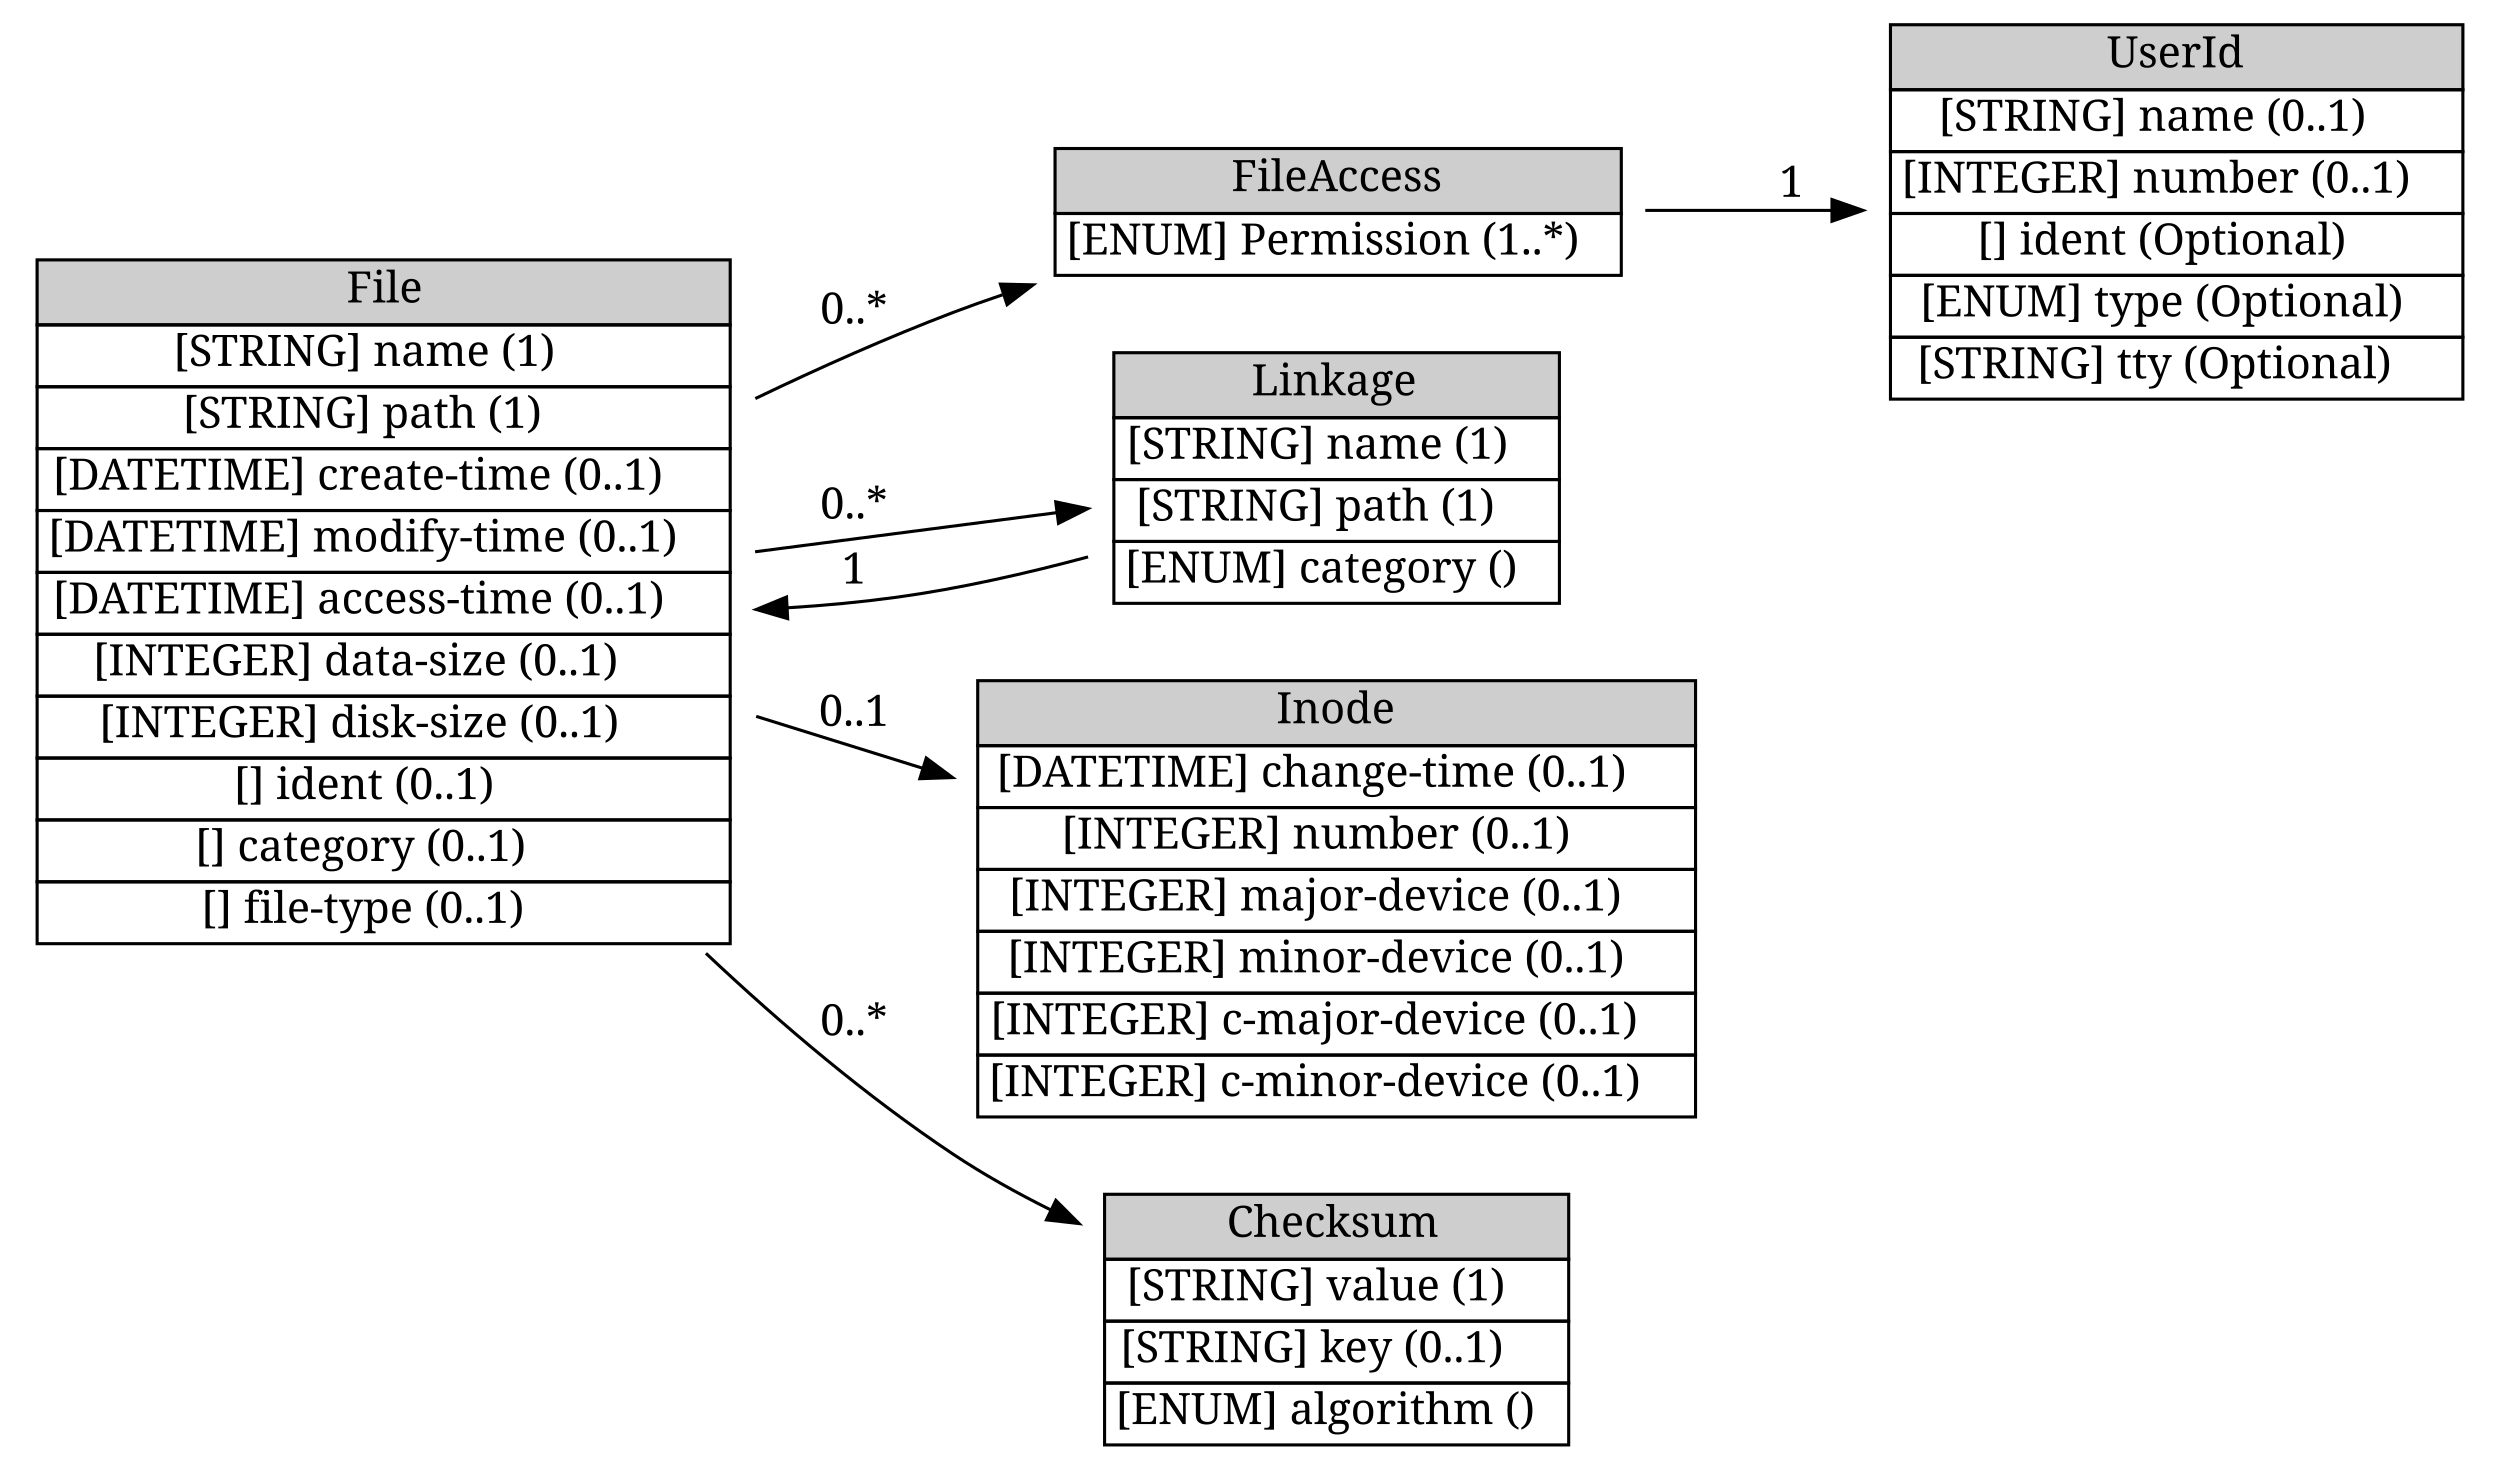
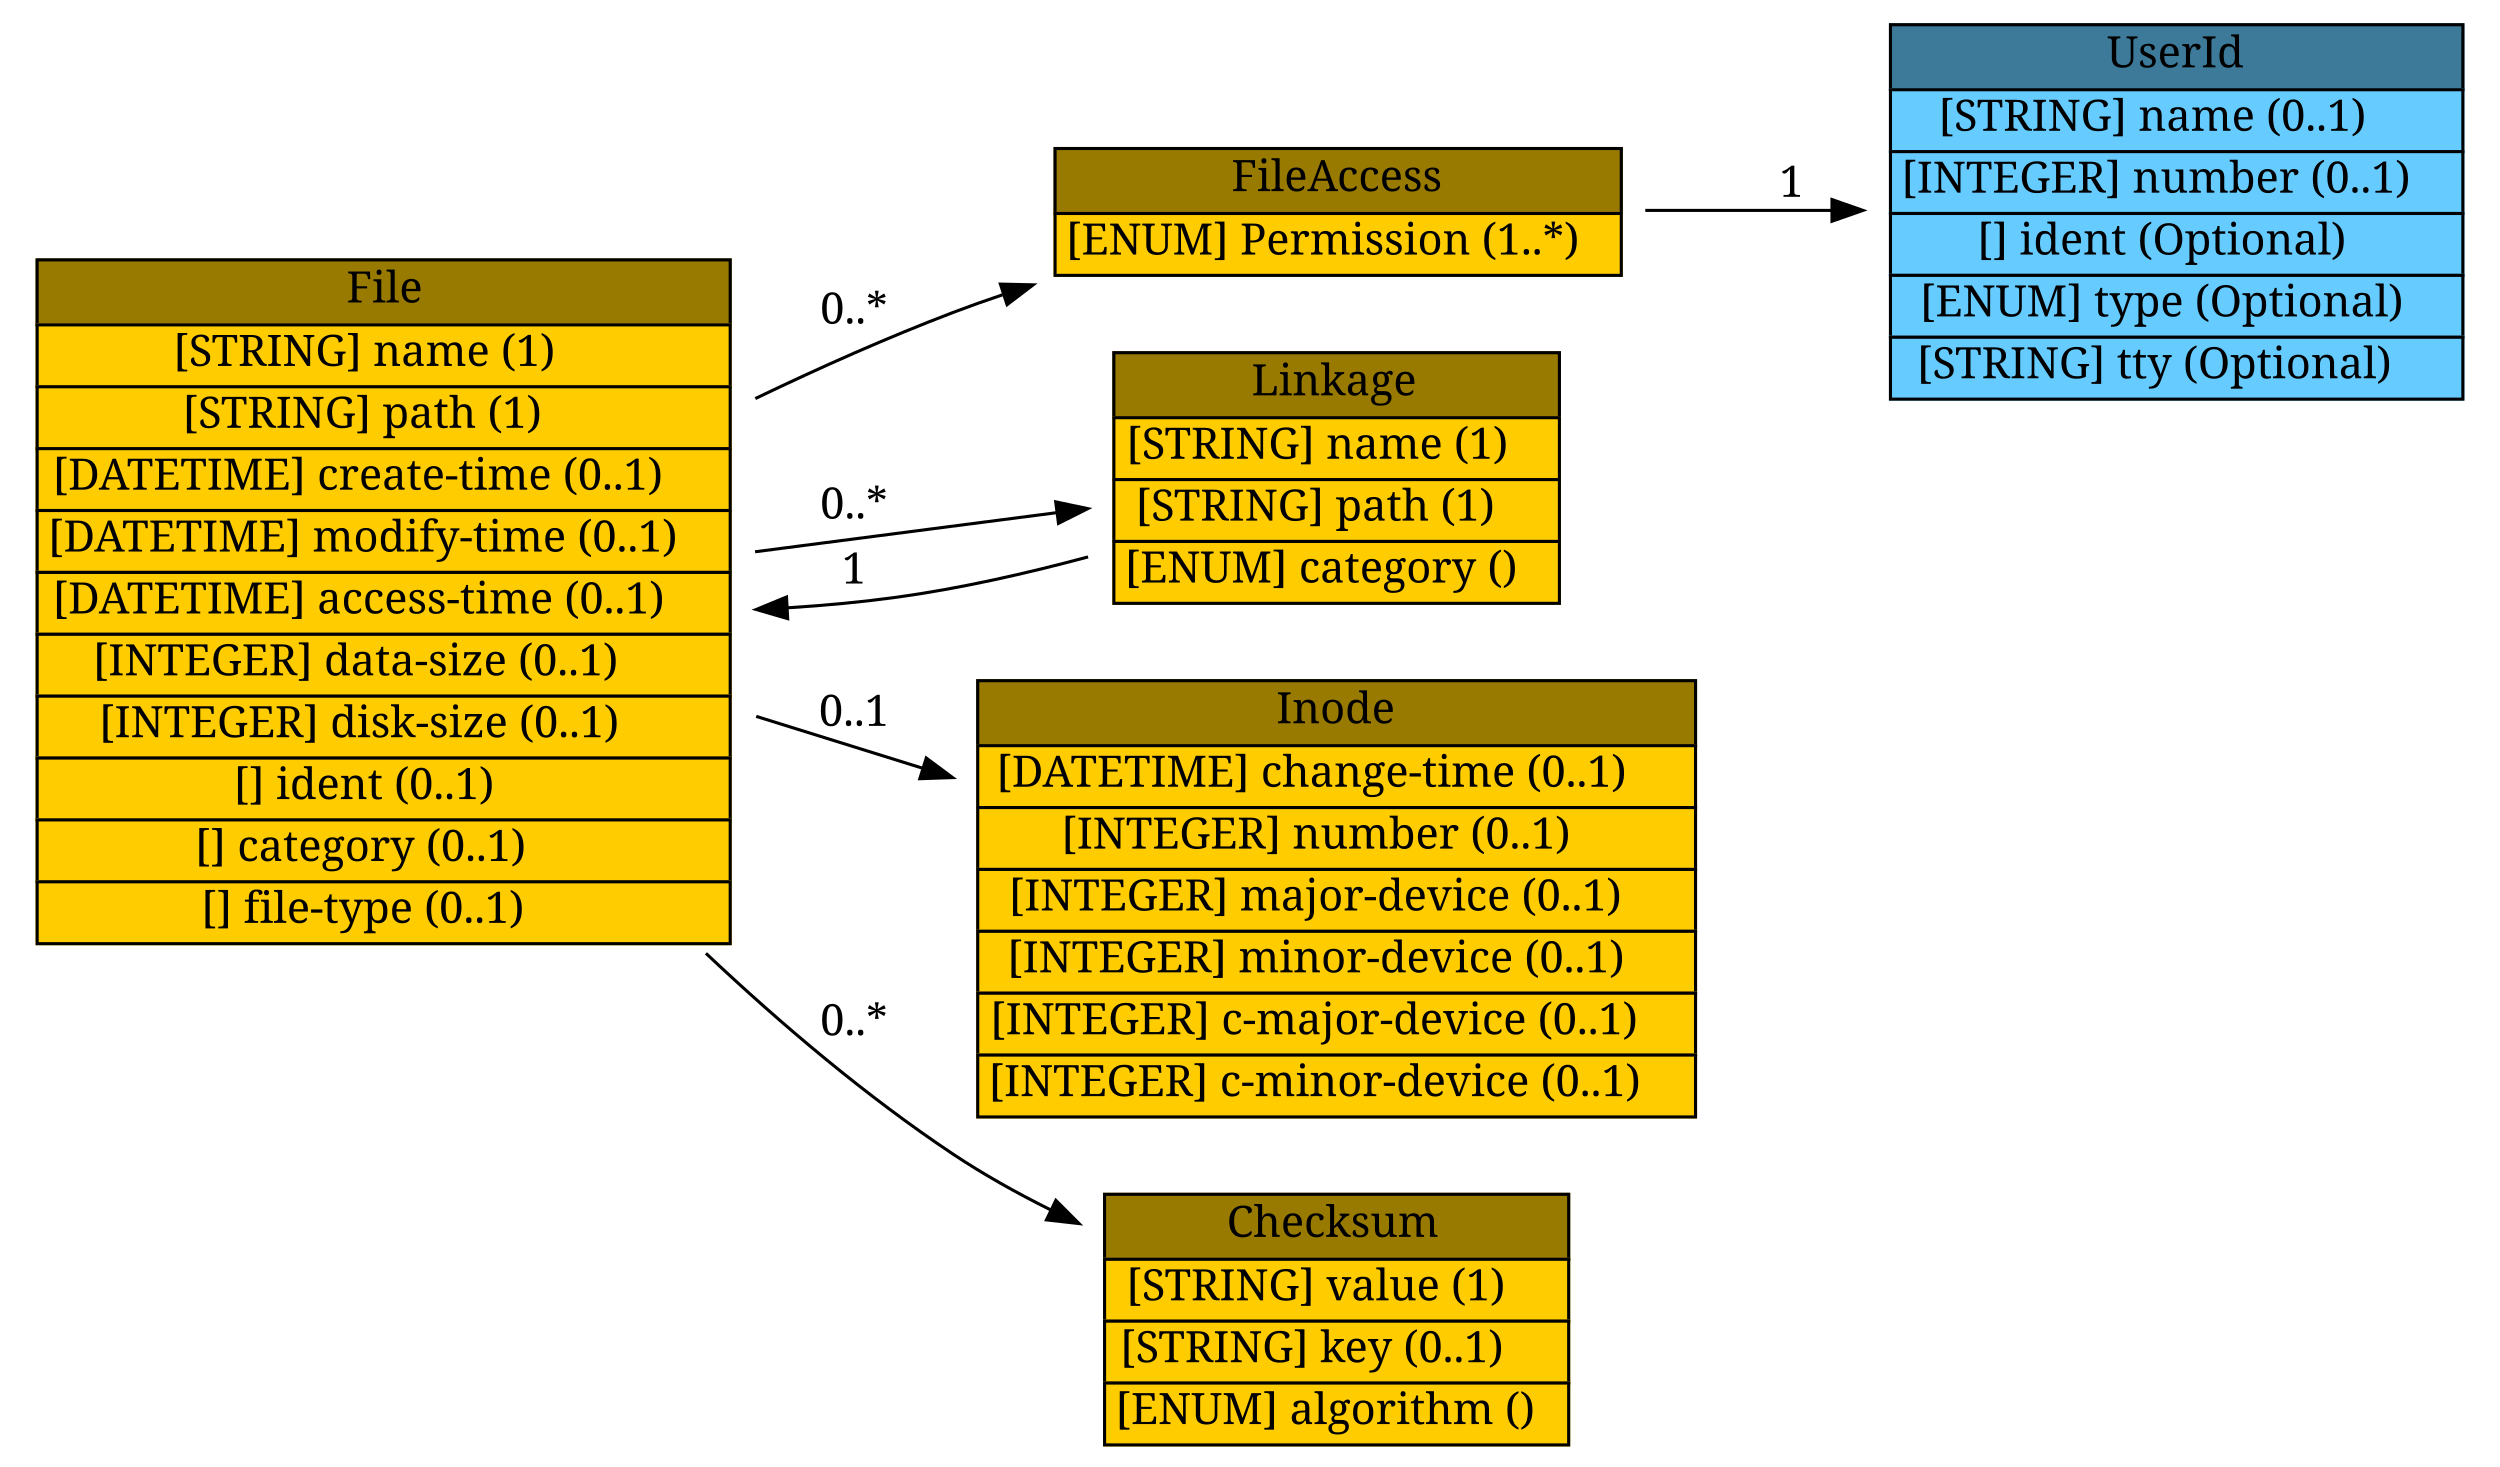
<svg xmlns="http://www.w3.org/2000/svg" xmlns:xlink="http://www.w3.org/1999/xlink" width="808pt" height="474pt" viewBox="0.00 0.00 808.00 474.00">
  <g id="graph1" class="graph" transform="scale(1 1) rotate(0) translate(4 470)">
    <polygon fill="white" stroke="white" points="-4,5 -4,-470 805,-470 805,5 -4,5" />
    <g id="node1" class="node">
      <a xlink:href="#" xlink:title="The File class provides specific information about a file or other file-like object that has been created, deleted, or modified on the target. The description can provide either the file settings prior to the event or the file settings at the time of the event, as specified using the &quot;category&quot; attribute. ">
-         <polygon fill="#cecece" stroke="#cecece" points="8,-365 8,-386 232,-386 232,-365 8,-365" />
+         <polygon fill="#997a00" stroke="#997a00" points="8,-365 8,-386 232,-386 232,-365 8,-365" />
        <polygon fill="none" stroke="black" points="8,-365 8,-386 232,-386 232,-365 8,-365" />
        <text text-anchor="start" x="108" y="-372.233" font-family="Times Roman,serif" font-size="14.00">File</text>
      </a>
      <a xlink:href="#" xlink:title="The name of the file to which the alert applies, not including the path to the file.">
+         <polygon fill="#ffcc00" stroke="#ffcc00" points="8,-345 8,-365 232,-365 232,-345 8,-345" />
        <polygon fill="none" stroke="black" points="8,-345 8,-365 232,-365 232,-345 8,-345" />
        <text text-anchor="start" x="52" y="-351.733" font-family="Times Roman,serif" font-size="14.00">[STRING] name (1) </text>
      </a>
      <a xlink:href="#" xlink:title="The full path to the file, including the name.  The path name should be represented in as &quot;universal&quot; a manner as possible, to facilitate processing of the alert.">
+         <polygon fill="#ffcc00" stroke="#ffcc00" points="8,-325 8,-345 232,-345 232,-325 8,-325" />
        <polygon fill="none" stroke="black" points="8,-325 8,-345 232,-345 232,-325 8,-325" />
        <text text-anchor="start" x="55" y="-331.733" font-family="Times Roman,serif" font-size="14.00">[STRING] path (1) </text>
      </a>
      <a xlink:href="#" xlink:title="Time the file was created.  Note that this is *not* the Unix &quot;st_ctime&quot; file attribute (which is not file creation time).  The Unix &quot;st_ctime&quot; attribute is contained in the &quot;Inode&quot; class.">
+         <polygon fill="#ffcc00" stroke="#ffcc00" points="8,-305 8,-325 232,-325 232,-305 8,-305" />
        <polygon fill="none" stroke="black" points="8,-305 8,-325 232,-325 232,-305 8,-305" />
        <text text-anchor="start" x="13" y="-311.733" font-family="Times Roman,serif" font-size="14.00">[DATETIME] create-time (0..1) </text>
      </a>
      <a xlink:href="#" xlink:title="Time the file was last modified.">
+         <polygon fill="#ffcc00" stroke="#ffcc00" points="8,-285 8,-305 232,-305 232,-285 8,-285" />
        <polygon fill="none" stroke="black" points="8,-285 8,-305 232,-305 232,-285 8,-285" />
        <text text-anchor="start" x="11.5" y="-291.733" font-family="Times Roman,serif" font-size="14.00">[DATETIME] modify-time (0..1) </text>
      </a>
      <a xlink:href="#" xlink:title="Time the file was last accessed.">
+         <polygon fill="#ffcc00" stroke="#ffcc00" points="8,-265 8,-285 232,-285 232,-265 8,-265" />
        <polygon fill="none" stroke="black" points="8,-265 8,-285 232,-285 232,-265 8,-265" />
        <text text-anchor="start" x="13" y="-271.733" font-family="Times Roman,serif" font-size="14.00">[DATETIME] access-time (0..1) </text>
      </a>
      <a xlink:href="#" xlink:title="The size of the data, in bytes.  Typically what is meant when referring to file size.  On Unix UFS file systems, this value corresponds to stat.st_size.  On Windows NTFS, this value corresponds to Valid Data Length (VDL).">
+         <polygon fill="#ffcc00" stroke="#ffcc00" points="8,-245 8,-265 232,-265 232,-245 8,-245" />
        <polygon fill="none" stroke="black" points="8,-245 8,-265 232,-265 232,-245 8,-245" />
        <text text-anchor="start" x="26" y="-251.733" font-family="Times Roman,serif" font-size="14.00">[INTEGER] data-size (0..1) </text>
      </a>
      <a xlink:href="#" xlink:title="The physical space on disk consumed by the file, in bytes.  On Unix UFS file systems, this value corresponds to 512 * stat.st_blocks.  On Windows NTFS, this value corresponds to End of File (EOF).">
+         <polygon fill="#ffcc00" stroke="#ffcc00" points="8,-225 8,-245 232,-245 232,-225 8,-225" />
        <polygon fill="none" stroke="black" points="8,-225 8,-245 232,-245 232,-225 8,-225" />
        <text text-anchor="start" x="28" y="-231.733" font-family="Times Roman,serif" font-size="14.00">[INTEGER] disk-size (0..1) </text>
      </a>
      <a xlink:href="#" xlink:title="A unique identifier for this file; see Section 3.2.9.">
+         <polygon fill="#ffcc00" stroke="#ffcc00" points="8,-205 8,-225 232,-225 232,-205 8,-205" />
        <polygon fill="none" stroke="black" points="8,-205 8,-225 232,-225 232,-205 8,-205" />
        <text text-anchor="start" x="71.5" y="-211.733" font-family="Times Roman,serif" font-size="14.00">[] ident (0..1) </text>
      </a>
      <a xlink:href="#" xlink:title="The type of file system the file resides on.  This attribute governs how path names and other attributes are interpreted.">
+         <polygon fill="#ffcc00" stroke="#ffcc00" points="8,-185 8,-205 232,-205 232,-185 8,-185" />
        <polygon fill="none" stroke="black" points="8,-185 8,-205 232,-205 232,-185 8,-185" />
        <text text-anchor="start" x="59" y="-191.733" font-family="Times Roman,serif" font-size="14.00">[] category (0..1) </text>
      </a>
      <a xlink:href="#" xlink:title="The type of file, as a mime-type.">
+         <polygon fill="#ffcc00" stroke="#ffcc00" points="8,-165 8,-185 232,-185 232,-165 8,-165" />
        <polygon fill="none" stroke="black" points="8,-165 8,-185 232,-185 232,-165 8,-165" />
        <text text-anchor="start" x="61" y="-171.733" font-family="Times Roman,serif" font-size="14.00">[] file-type (0..1) </text>
      </a>
    </g>
    <g id="node2" class="node">
      <a xlink:href="#" xlink:title="The FileAccess class represents the access permissions on a file. The representation is intended to be useful across operating systems. ">
-         <polygon fill="#cecece" stroke="#cecece" points="337,-401 337,-422 520,-422 520,-401 337,-401" />
+         <polygon fill="#997a00" stroke="#997a00" points="337,-401 337,-422 520,-422 520,-401 337,-401" />
        <polygon fill="none" stroke="black" points="337,-401 337,-422 520,-422 520,-401 337,-401" />
        <text text-anchor="start" x="394" y="-408.233" font-family="Times Roman,serif" font-size="14.00">FileAccess</text>
      </a>
      <a xlink:href="#" xlink:title="Level of access allowed.  The permitted values are shown below.  There is no default value.  (See also Section 10.)">
+         <polygon fill="#ffcc00" stroke="#ffcc00" points="337,-381 337,-401 520,-401 520,-381 337,-381" />
        <polygon fill="none" stroke="black" points="337,-381 337,-401 520,-401 520,-381 337,-381" />
        <text text-anchor="start" x="340.5" y="-387.733" font-family="Times Roman,serif" font-size="14.00">[ENUM] Permission (1..*) </text>
      </a>
    </g>
    <g id="edge4" class="edge">
      <path fill="none" stroke="black" d="M240.124,-341.185C261.084,-351.262 282.928,-360.971 304,-369 309.204,-370.983 314.575,-372.893 320.029,-374.726" />
      <polygon fill="black" stroke="black" points="319.328,-378.179 329.92,-377.941 321.492,-371.522 319.328,-378.179" />
      <text text-anchor="middle" x="272" y="-365.4" font-family="Times Roman,serif" font-size="14.00">0..*</text>
    </g>
    <g id="node6" class="node">
      <a xlink:href="#" xlink:title="The Linkage class represents file system connections between the file described in the &lt;File&gt; element and other objects in the file system. For example, if the &lt;File&gt; element is a symbolic link or shortcut, then the &lt;Linkage&gt; element should contain the name of the object the link points to. Further information can be provided about the object in the &lt;Linkage&gt; element with another &lt;File&gt; element, if appropriate. ">
-         <polygon fill="#cecece" stroke="#cecece" points="356,-335 356,-356 500,-356 500,-335 356,-335" />
+         <polygon fill="#997a00" stroke="#997a00" points="356,-335 356,-356 500,-356 500,-335 356,-335" />
        <polygon fill="none" stroke="black" points="356,-335 356,-356 500,-356 500,-335 356,-335" />
        <text text-anchor="start" x="400.5" y="-342.233" font-family="Times Roman,serif" font-size="14.00">Linkage</text>
      </a>
      <a xlink:href="#" xlink:title="The name of the file system object, not including the path.">
+         <polygon fill="#ffcc00" stroke="#ffcc00" points="356,-315 356,-335 500,-335 500,-315 356,-315" />
        <polygon fill="none" stroke="black" points="356,-315 356,-335 500,-335 500,-315 356,-315" />
        <text text-anchor="start" x="360" y="-321.733" font-family="Times Roman,serif" font-size="14.00">[STRING] name (1) </text>
      </a>
      <a xlink:href="#" xlink:title="The full path to the file system object, including the name.  The path name should be represented in as &quot;universal&quot; a manner as possible, to facilitate processing of the alert.">
+         <polygon fill="#ffcc00" stroke="#ffcc00" points="356,-295 356,-315 500,-315 500,-295 356,-295" />
        <polygon fill="none" stroke="black" points="356,-295 356,-315 500,-315 500,-295 356,-295" />
        <text text-anchor="start" x="363" y="-301.733" font-family="Times Roman,serif" font-size="14.00">[STRING] path (1) </text>
      </a>
      <a xlink:href="#" xlink:title="Section 10.)">
+         <polygon fill="#ffcc00" stroke="#ffcc00" points="356,-275 356,-295 500,-295 500,-275 356,-275" />
        <polygon fill="none" stroke="black" points="356,-275 356,-295 500,-295 500,-275 356,-275" />
        <text text-anchor="start" x="359.5" y="-281.733" font-family="Times Roman,serif" font-size="14.00">[ENUM] category () </text>
      </a>
    </g>
    <g id="edge8" class="edge">
      <path fill="none" stroke="black" d="M240.049,-291.666C246.119,-292.456 252.13,-293.237 258,-294 283.793,-297.351 311.789,-300.978 337.477,-304.302" />
      <polygon fill="black" stroke="black" points="337.208,-307.797 347.574,-305.609 338.106,-300.855 337.208,-307.797" />
      <text text-anchor="middle" x="272" y="-302.4" font-family="Times Roman,serif" font-size="14.00">0..*</text>
    </g>
    <g id="node9" class="node">
      <a xlink:href="#" xlink:title="The Inode class is used to represent the additional information contained in a Unix file system i-node. ">
-         <polygon fill="#cecece" stroke="#cecece" points="312,-229 312,-250 544,-250 544,-229 312,-229" />
+         <polygon fill="#997a00" stroke="#997a00" points="312,-229 312,-250 544,-250 544,-229 312,-229" />
        <polygon fill="none" stroke="black" points="312,-229 312,-250 544,-250 544,-229 312,-229" />
        <text text-anchor="start" x="408.5" y="-236.233" font-family="Times Roman,serif" font-size="14.00">Inode</text>
      </a>
      <a xlink:href="#" xlink:title="The time of the last inode change, given by the st_ctime element of &quot;struct stat&quot;.">
+         <polygon fill="#ffcc00" stroke="#ffcc00" points="312,-209 312,-229 544,-229 544,-209 312,-209" />
        <polygon fill="none" stroke="black" points="312,-209 312,-229 544,-229 544,-209 312,-209" />
        <text text-anchor="start" x="318" y="-215.733" font-family="Times Roman,serif" font-size="14.00">[DATETIME] change-time (0..1) </text>
      </a>
      <a xlink:href="#" xlink:title="The inode number.">
+         <polygon fill="#ffcc00" stroke="#ffcc00" points="312,-189 312,-209 544,-209 544,-189 312,-189" />
        <polygon fill="none" stroke="black" points="312,-189 312,-209 544,-209 544,-189 312,-189" />
        <text text-anchor="start" x="339" y="-195.733" font-family="Times Roman,serif" font-size="14.00">[INTEGER] number (0..1) </text>
      </a>
      <a xlink:href="#" xlink:title="The major device number of the device the file resides on.">
+         <polygon fill="#ffcc00" stroke="#ffcc00" points="312,-169 312,-189 544,-189 544,-169 312,-169" />
        <polygon fill="none" stroke="black" points="312,-169 312,-189 544,-189 544,-169 312,-169" />
        <text text-anchor="start" x="322" y="-175.733" font-family="Times Roman,serif" font-size="14.00">[INTEGER] major-device (0..1) </text>
      </a>
      <a xlink:href="#" xlink:title="The minor device number of the device the file resides on.">
+         <polygon fill="#ffcc00" stroke="#ffcc00" points="312,-149 312,-169 544,-169 544,-149 312,-149" />
        <polygon fill="none" stroke="black" points="312,-149 312,-169 544,-169 544,-149 312,-149" />
        <text text-anchor="start" x="321.5" y="-155.733" font-family="Times Roman,serif" font-size="14.00">[INTEGER] minor-device (0..1) </text>
      </a>
      <a xlink:href="#" xlink:title="The major device of the file itself, if it is a character special device.">
+         <polygon fill="#ffcc00" stroke="#ffcc00" points="312,-129 312,-149 544,-149 544,-129 312,-129" />
        <polygon fill="none" stroke="black" points="312,-129 312,-149 544,-149 544,-129 312,-129" />
        <text text-anchor="start" x="316" y="-135.733" font-family="Times Roman,serif" font-size="14.00">[INTEGER] c-major-device (0..1) </text>
      </a>
      <a xlink:href="#" xlink:title="The minor device of the file itself, if it is a character special device.">
+         <polygon fill="#ffcc00" stroke="#ffcc00" points="312,-109 312,-129 544,-129 544,-109 312,-109" />
        <polygon fill="none" stroke="black" points="312,-109 312,-129 544,-129 544,-109 312,-109" />
        <text text-anchor="start" x="315.5" y="-115.733" font-family="Times Roman,serif" font-size="14.00">[INTEGER] c-minor-device (0..1) </text>
      </a>
    </g>
    <g id="edge10" class="edge">
      <path fill="none" stroke="black" d="M240.404,-238.471C257.985,-232.992 276.181,-227.32 294.012,-221.763" />
      <polygon fill="black" stroke="black" points="295.369,-225.006 303.875,-218.688 293.286,-218.323 295.369,-225.006" />
      <text text-anchor="middle" x="272" y="-235.4" font-family="Times Roman,serif" font-size="14.00">0..1</text>
    </g>
    <g id="node11" class="node">
      <a xlink:href="#" xlink:title="The Checksum class represents checksum information associated with the file. This checksum information can be provided by file integrity checkers, among others. ">
-         <polygon fill="#cecece" stroke="#cecece" points="353,-63 353,-84 503,-84 503,-63 353,-63" />
+         <polygon fill="#997a00" stroke="#997a00" points="353,-63 353,-84 503,-84 503,-63 353,-63" />
        <polygon fill="none" stroke="black" points="353,-63 353,-84 503,-84 503,-63 353,-63" />
        <text text-anchor="start" x="392.5" y="-70.233" font-family="Times Roman,serif" font-size="14.00">Checksum</text>
      </a>
      <a xlink:href="#" xlink:title="The value of the checksum.">
+         <polygon fill="#ffcc00" stroke="#ffcc00" points="353,-43 353,-63 503,-63 503,-43 353,-43" />
        <polygon fill="none" stroke="black" points="353,-43 353,-63 503,-63 503,-43 353,-43" />
        <text text-anchor="start" x="360" y="-49.733" font-family="Times Roman,serif" font-size="14.00">[STRING] value (1) </text>
      </a>
      <a xlink:href="#" xlink:title="The key to the checksum, if appropriate.">
+         <polygon fill="#ffcc00" stroke="#ffcc00" points="353,-23 353,-43 503,-43 503,-23 353,-23" />
        <polygon fill="none" stroke="black" points="353,-23 353,-43 503,-43 503,-23 353,-23" />
        <text text-anchor="start" x="358" y="-29.733" font-family="Times Roman,serif" font-size="14.00">[STRING] key (0..1) </text>
      </a>
      <a xlink:href="#" xlink:title="default value.  (See also Section 10.)">
+         <polygon fill="#ffcc00" stroke="#ffcc00" points="353,-3 353,-23 503,-23 503,-3 353,-3" />
        <polygon fill="none" stroke="black" points="353,-3 353,-23 503,-23 503,-3 353,-3" />
        <text text-anchor="start" x="356.5" y="-9.733" font-family="Times Roman,serif" font-size="14.00">[ENUM] algorithm () </text>
      </a>
    </g>
    <g id="edge12" class="edge">
      <path fill="none" stroke="black" d="M224.161,-161.885C248.874,-138.573 276.184,-115.534 304,-97 313.817,-90.458 324.574,-84.438 335.521,-78.988" />
      <polygon fill="black" stroke="black" points="337.254,-82.039 344.744,-74.545 334.215,-75.732 337.254,-82.039" />
      <text text-anchor="middle" x="272" y="-135.4" font-family="Times Roman,serif" font-size="14.00">0..*</text>
    </g>
    <g id="node3" class="node">
      <a xlink:href="#" xlink:title="The UserId class provides specific information about a user. More than one UserId can be used within the User class to indicate attempts to transition from one user to another, or to provide complete information about a user's (or process') privileges. ">
-         <polygon fill="#cecece" stroke="#cecece" points="607,-441 607,-462 792,-462 792,-441 607,-441" />
+         <polygon fill="#3d7a99" stroke="#3d7a99" points="607,-441 607,-462 792,-462 792,-441 607,-441" />
        <polygon fill="none" stroke="black" points="607,-441 607,-462 792,-462 792,-441 607,-441" />
        <text text-anchor="start" x="677" y="-448.233" font-family="Times Roman,serif" font-size="14.00">UserId</text>
      </a>
      <a xlink:href="#" xlink:title="A user or group name.">
+         <polygon fill="#66ccff" stroke="#66ccff" points="607,-421 607,-441 792,-441 792,-421 607,-421" />
        <polygon fill="none" stroke="black" points="607,-421 607,-441 792,-441 792,-421 607,-421" />
        <text text-anchor="start" x="622.5" y="-427.733" font-family="Times Roman,serif" font-size="14.00">[STRING] name (0..1) </text>
      </a>
      <a xlink:href="#" xlink:title="A user or group number.">
+         <polygon fill="#66ccff" stroke="#66ccff" points="607,-401 607,-421 792,-421 792,-401 607,-401" />
        <polygon fill="none" stroke="black" points="607,-401 607,-421 792,-421 792,-401 607,-401" />
        <text text-anchor="start" x="610.5" y="-407.733" font-family="Times Roman,serif" font-size="14.00">[INTEGER] number (0..1) </text>
      </a>
      <a xlink:href="#" xlink:title="A unique identifier for the user id, see Section 3.2.9.">
+         <polygon fill="#66ccff" stroke="#66ccff" points="607,-381 607,-401 792,-401 792,-381 607,-381" />
        <polygon fill="none" stroke="black" points="607,-381 607,-401 792,-401 792,-381 607,-381" />
        <text text-anchor="start" x="635" y="-387.733" font-family="Times Roman,serif" font-size="14.00">[] ident (Optional) </text>
      </a>
      <a xlink:href="#" xlink:title="The type of user information represented.  The permitted values for this attribute are shown below.  The default value is &quot;original-user&quot;.  (See also Section 10.)">
+         <polygon fill="#66ccff" stroke="#66ccff" points="607,-361 607,-381 792,-381 792,-361 607,-361" />
        <polygon fill="none" stroke="black" points="607,-361 607,-381 792,-381 792,-361 607,-361" />
        <text text-anchor="start" x="616.5" y="-367.733" font-family="Times Roman,serif" font-size="14.00">[ENUM] type (Optional) </text>
      </a>
      <a xlink:href="#" xlink:title="The tty the user is using.">
+         <polygon fill="#66ccff" stroke="#66ccff" points="607,-341 607,-361 792,-361 792,-341 607,-341" />
        <polygon fill="none" stroke="black" points="607,-341 607,-361 792,-361 792,-341 607,-341" />
        <text text-anchor="start" x="615.5" y="-347.733" font-family="Times Roman,serif" font-size="14.00">[STRING] tty (Optional) </text>
      </a>
    </g>
    <g id="edge2" class="edge">
      <path fill="none" stroke="black" d="M527.756,-402C547.38,-402 568.082,-402 588.048,-402" />
      <polygon fill="black" stroke="black" points="588.096,-405.5 598.096,-402 588.096,-398.5 588.096,-405.5" />
      <text text-anchor="middle" x="575" y="-406.4" font-family="Times Roman,serif" font-size="14.00">1</text>
    </g>
    <g id="edge6" class="edge">
      <path fill="none" stroke="black" d="M347.664,-290.007C327.726,-284.65 306.261,-279.794 286,-277 274.513,-275.416 262.537,-274.305 250.508,-273.558" />
      <polygon fill="black" stroke="black" points="250.575,-270.057 240.401,-273.013 250.199,-277.047 250.575,-270.057" />
      <text text-anchor="middle" x="272" y="-281.4" font-family="Times Roman,serif" font-size="14.00">1</text>
    </g>
  </g>
</svg>
